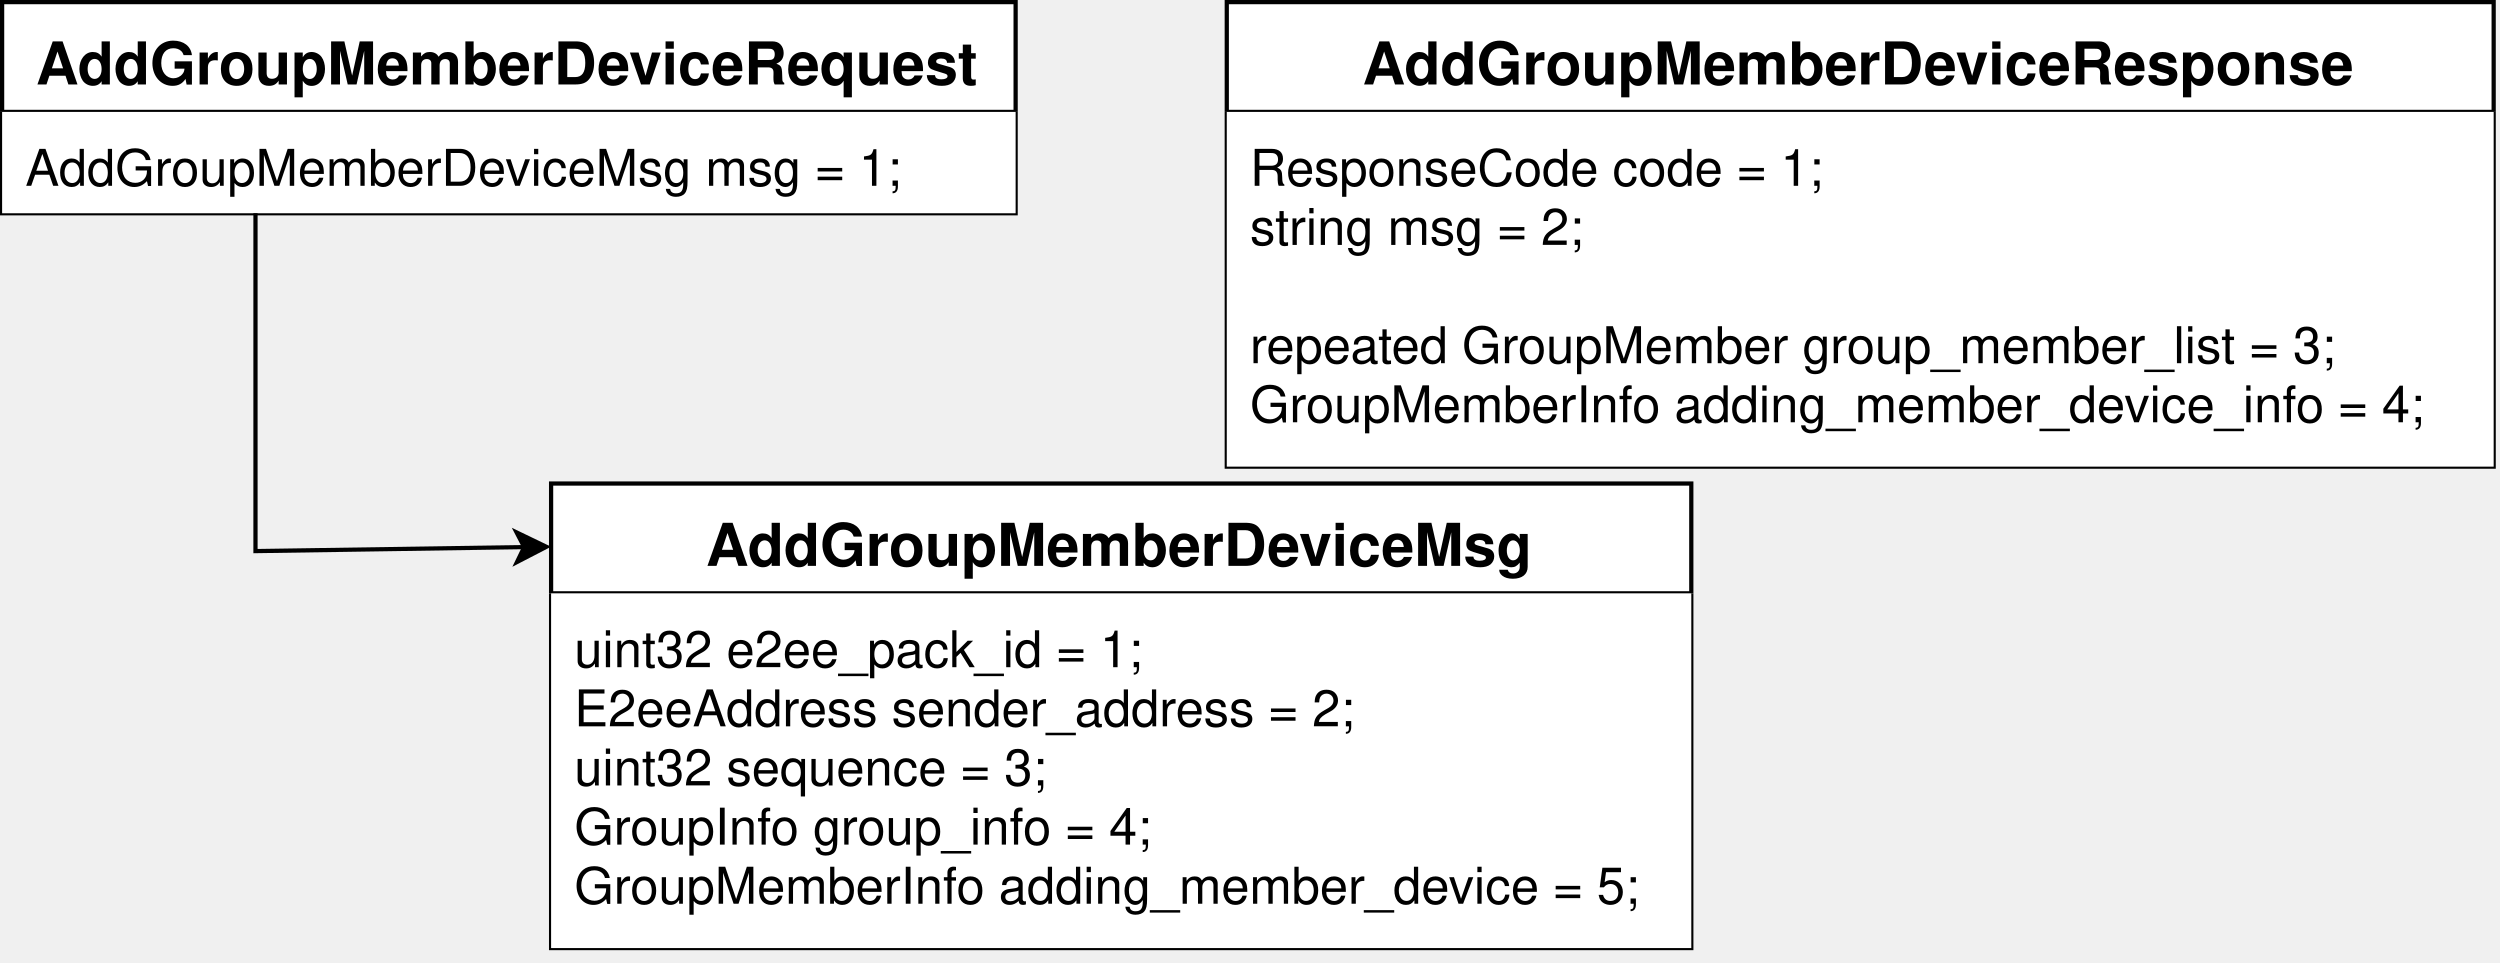
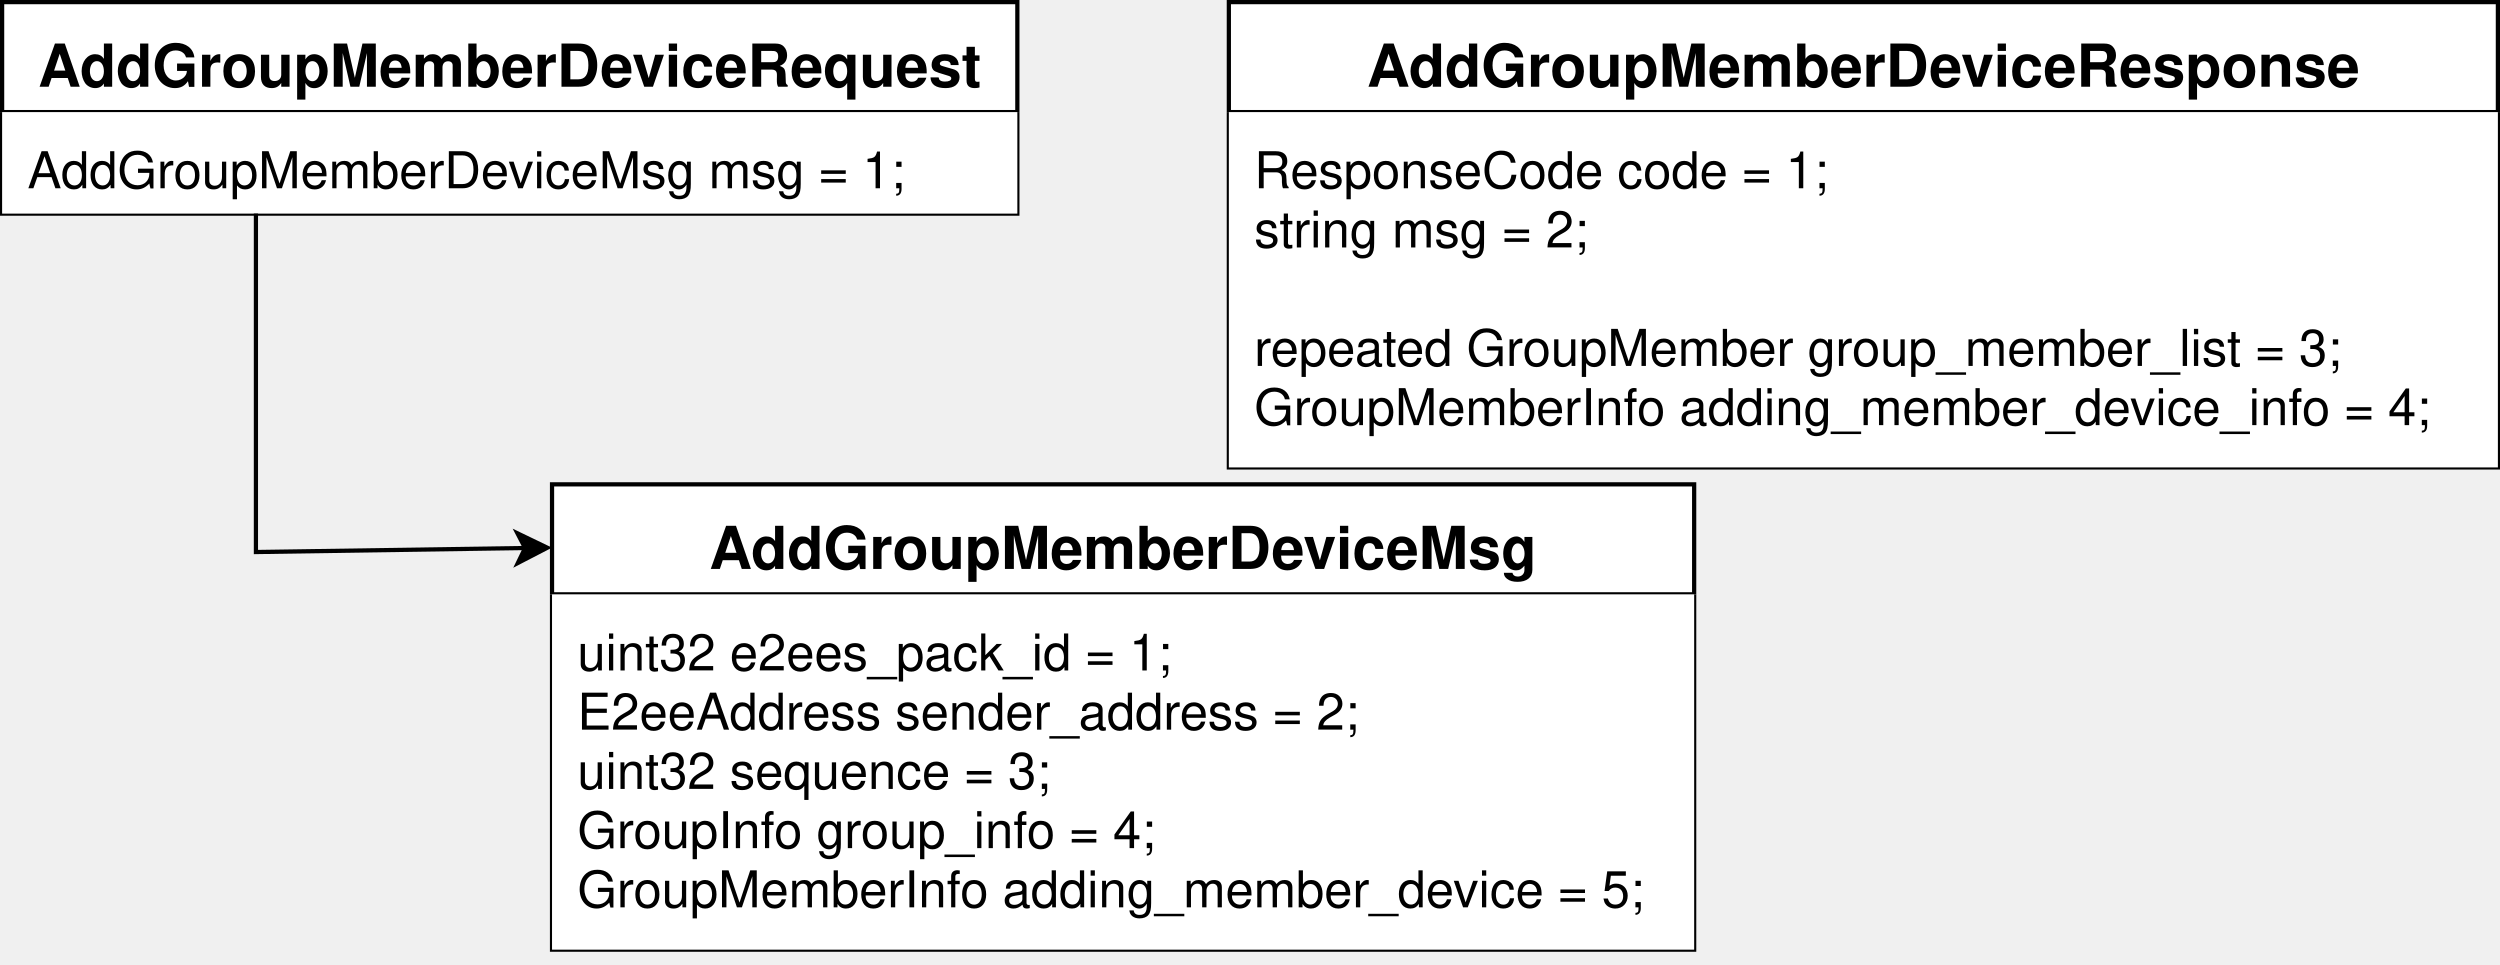
- <svg xmlns="http://www.w3.org/2000/svg" version="1.1" width="592px" height="228px" viewBox="-0.5 -0.5 592 228">
+ <svg xmlns="http://www.w3.org/2000/svg" style="background: transparent; background-color: transparent; color-scheme: light dark;" version="1.1" width="591px" height="228px" viewBox="-0.5 -0.5 591 228">
  <defs>
    <clipPath id="mx-clip-4-31-232-24-0">
      <rect x="4" y="31" width="232" height="24" />
    </clipPath>
    <clipPath id="mx-clip-294-31-292-84-0">
      <rect x="294" y="31" width="292" height="84" />
    </clipPath>
    <clipPath id="mx-clip-134-145-262-84-0">
      <rect x="134" y="145" width="262" height="84" />
    </clipPath>
  </defs>
  <g>
-     <g>
-       <path d="M 0 26 L 0 0 L 240 0 L 240 26" fill="rgb(255, 255, 255)" stroke="rgb(0, 0, 0)" stroke-miterlimit="10" pointer-events="all" />
-       <path d="M 0 26 L 0 50 L 240 50 L 240 26" fill="none" stroke="rgb(0, 0, 0)" stroke-miterlimit="10" pointer-events="none" />
-       <path d="M 0 26 L 240 26" fill="none" stroke="rgb(0, 0, 0)" stroke-miterlimit="10" pointer-events="none" />
-     </g>
-     <g>
-       <g fill="rgb(0, 0, 0)" font-family="Helvetica" font-weight="bold" text-anchor="middle" font-size="14px">
-         <text x="119.5" y="19.5">AddGroupMemberDeviceRequest</text>
+     <g data-cell-id="0">
+       <g data-cell-id="1">
+         <g data-cell-id="74v5cioYZ7SmzW0TexDP-1">
+           <g>
+             <path d="M 0 26 L 0 0 L 240 0 L 240 26" fill="#ffffff" stroke="#000000" stroke-miterlimit="10" pointer-events="all" style="fill: light-dark(#ffffff, var(--ge-dark-color, #121212)); stroke: light-dark(rgb(0, 0, 0), rgb(255, 255, 255));" />
+             <path d="M 0 26 L 0 50 L 240 50 L 240 26" fill="none" stroke="#000000" stroke-miterlimit="10" pointer-events="none" style="stroke: light-dark(rgb(0, 0, 0), rgb(255, 255, 255));" />
+             <path d="M 0 26 L 240 26" fill="none" stroke="#000000" stroke-miterlimit="10" pointer-events="none" style="stroke: light-dark(rgb(0, 0, 0), rgb(255, 255, 255));" />
+           </g>
+           <g>
+             <g fill="#000000" font-family="Helvetica" font-weight="bold" text-anchor="middle" font-size="14px" style="fill: light-dark(rgb(0, 0, 0), rgb(255, 255, 255));">
+               <text x="120" y="20">AddGroupMemberDeviceRequest</text>
+             </g>
+           </g>
+           <g data-cell-id="74v5cioYZ7SmzW0TexDP-2">
+             <g>
+               <rect x="0" y="26" width="240" height="24" fill="#ffffff" stroke="none" pointer-events="all" style="fill: rgb(255, 255, 255);" />
+             </g>
+             <g>
+               <g fill="#000000" font-family="Helvetica" font-size="12px" clip-path="url(#mx-clip-4-31-232-24-0)" style="fill: light-dark(rgb(0, 0, 0), rgb(255, 255, 255));">
+                 <text x="6" y="44">AddGroupMemberDeviceMsg msg = 1;</text>
+               </g>
+             </g>
+           </g>
+         </g>
+         <g data-cell-id="74v5cioYZ7SmzW0TexDP-3">
+           <g>
+             <path d="M 290 26 L 290 0 L 590 0 L 590 26" fill="#ffffff" stroke="#000000" stroke-miterlimit="10" pointer-events="all" style="fill: light-dark(#ffffff, var(--ge-dark-color, #121212)); stroke: light-dark(rgb(0, 0, 0), rgb(255, 255, 255));" />
+             <path d="M 290 26 L 290 110 L 590 110 L 590 26" fill="none" stroke="#000000" stroke-miterlimit="10" pointer-events="none" style="stroke: light-dark(rgb(0, 0, 0), rgb(255, 255, 255));" />
+             <path d="M 290 26 L 590 26" fill="none" stroke="#000000" stroke-miterlimit="10" pointer-events="none" style="stroke: light-dark(rgb(0, 0, 0), rgb(255, 255, 255));" />
+           </g>
+           <g>
+             <g fill="#000000" font-family="Helvetica" font-weight="bold" text-anchor="middle" font-size="14px" style="fill: light-dark(rgb(0, 0, 0), rgb(255, 255, 255));">
+               <text x="440" y="20">AddGroupMemberDeviceResponse</text>
+             </g>
+           </g>
+           <g data-cell-id="74v5cioYZ7SmzW0TexDP-4">
+             <g>
+               <rect x="290" y="26" width="300" height="84" fill="#ffffff" stroke="none" pointer-events="all" style="fill: rgb(255, 255, 255);" />
+             </g>
+             <g>
+               <g fill="#000000" font-family="Helvetica" font-size="12px" clip-path="url(#mx-clip-294-31-292-84-0)" style="fill: light-dark(rgb(0, 0, 0), rgb(255, 255, 255));">
+                 <text x="296" y="44">ResponseCode code = 1;</text>
+                 <text x="296" y="58">string msg = 2;</text>
+                 <text x="296" y="86">repeated GroupMember group_member_list = 3;</text>
+                 <text x="296" y="100">GroupMemberInfo adding_member_device_info = 4;</text>
+               </g>
+             </g>
+           </g>
+         </g>
+         <g data-cell-id="74v5cioYZ7SmzW0TexDP-5">
+           <g>
+             <path d="M 130 140 L 130 114 L 400 114 L 400 140" fill="#ffffff" stroke="#000000" stroke-miterlimit="10" pointer-events="all" style="fill: light-dark(#ffffff, var(--ge-dark-color, #121212)); stroke: light-dark(rgb(0, 0, 0), rgb(255, 255, 255));" />
+             <path d="M 130 140 L 130 224 L 400 224 L 400 140" fill="none" stroke="#000000" stroke-miterlimit="10" pointer-events="none" style="stroke: light-dark(rgb(0, 0, 0), rgb(255, 255, 255));" />
+             <path d="M 130 140 L 400 140" fill="none" stroke="#000000" stroke-miterlimit="10" pointer-events="none" style="stroke: light-dark(rgb(0, 0, 0), rgb(255, 255, 255));" />
+           </g>
+           <g>
+             <g fill="#000000" font-family="Helvetica" font-weight="bold" text-anchor="middle" font-size="14px" style="fill: light-dark(rgb(0, 0, 0), rgb(255, 255, 255));">
+               <text x="265" y="134">AddGroupMemberDeviceMsg</text>
+             </g>
+           </g>
+           <g data-cell-id="74v5cioYZ7SmzW0TexDP-6">
+             <g>
+               <rect x="130" y="140" width="270" height="84" fill="#ffffff" stroke="none" pointer-events="all" style="fill: rgb(255, 255, 255);" />
+             </g>
+             <g>
+               <g fill="#000000" font-family="Helvetica" font-size="12px" clip-path="url(#mx-clip-134-145-262-84-0)" style="fill: light-dark(rgb(0, 0, 0), rgb(255, 255, 255));">
+                 <text x="136" y="158">uint32 e2ees_pack_id = 1;</text>
+                 <text x="136" y="172">E2eeAddress sender_address = 2;</text>
+                 <text x="136" y="186">uint32 sequence = 3;</text>
+                 <text x="136" y="200">GroupInfo group_info = 4;</text>
+                 <text x="136" y="214">GroupMemberInfo adding_member_device = 5;</text>
+               </g>
+             </g>
+           </g>
+         </g>
+         <g data-cell-id="74v5cioYZ7SmzW0TexDP-7">
+           <g>
+             <path d="M 60 50 L 60 130 L 123.63 129.05" fill="none" stroke="#000000" stroke-miterlimit="10" pointer-events="stroke" style="stroke: light-dark(rgb(0, 0, 0), rgb(255, 255, 255));" />
+             <path d="M 128.88 128.98 L 121.93 132.58 L 123.63 129.05 L 121.83 125.58 Z" fill="#000000" stroke="#000000" stroke-miterlimit="10" pointer-events="all" style="fill: light-dark(rgb(0, 0, 0), rgb(255, 255, 255)); stroke: light-dark(rgb(0, 0, 0), rgb(255, 255, 255));" />
+           </g>
+         </g>
      </g>
-     </g>
-     <g>
-       <rect x="0" y="26" width="240" height="24" fill="#ffffff" stroke="none" pointer-events="all" />
-     </g>
-     <g>
-       <g fill="rgb(0, 0, 0)" font-family="Helvetica" clip-path="url(#mx-clip-4-31-232-24-0)" font-size="12px">
-         <text x="5.5" y="43.5">AddGroupMemberDeviceMsg msg = 1;</text>
-       </g>
-     </g>
-     <g>
-       <path d="M 290 26 L 290 0 L 590 0 L 590 26" fill="rgb(255, 255, 255)" stroke="rgb(0, 0, 0)" stroke-miterlimit="10" pointer-events="all" />
-       <path d="M 290 26 L 290 110 L 590 110 L 590 26" fill="none" stroke="rgb(0, 0, 0)" stroke-miterlimit="10" pointer-events="none" />
-       <path d="M 290 26 L 590 26" fill="none" stroke="rgb(0, 0, 0)" stroke-miterlimit="10" pointer-events="none" />
-     </g>
-     <g>
-       <g fill="rgb(0, 0, 0)" font-family="Helvetica" font-weight="bold" text-anchor="middle" font-size="14px">
-         <text x="439.5" y="19.5">AddGroupMemberDeviceResponse</text>
-       </g>
-     </g>
-     <g>
-       <rect x="290" y="26" width="300" height="84" fill="#ffffff" stroke="none" pointer-events="all" />
-     </g>
-     <g>
-       <g fill="rgb(0, 0, 0)" font-family="Helvetica" clip-path="url(#mx-clip-294-31-292-84-0)" font-size="12px">
-         <text x="295.5" y="43.5">ResponseCode code = 1;</text>
-         <text x="295.5" y="57.5">string msg = 2;</text>
-         <text x="295.5" y="85.5">repeated GroupMember group_member_list = 3;</text>
-         <text x="295.5" y="99.5">GroupMemberInfo adding_member_device_info = 4;</text>
-       </g>
-     </g>
-     <g>
-       <path d="M 130 140 L 130 114 L 400 114 L 400 140" fill="rgb(255, 255, 255)" stroke="rgb(0, 0, 0)" stroke-miterlimit="10" pointer-events="all" />
-       <path d="M 130 140 L 130 224 L 400 224 L 400 140" fill="none" stroke="rgb(0, 0, 0)" stroke-miterlimit="10" pointer-events="none" />
-       <path d="M 130 140 L 400 140" fill="none" stroke="rgb(0, 0, 0)" stroke-miterlimit="10" pointer-events="none" />
-     </g>
-     <g>
-       <g fill="rgb(0, 0, 0)" font-family="Helvetica" font-weight="bold" text-anchor="middle" font-size="14px">
-         <text x="264.5" y="133.5">AddGroupMemberDeviceMsg</text>
-       </g>
-     </g>
-     <g>
-       <rect x="130" y="140" width="270" height="84" fill="#ffffff" stroke="none" pointer-events="all" />
-     </g>
-     <g>
-       <g fill="rgb(0, 0, 0)" font-family="Helvetica" clip-path="url(#mx-clip-134-145-262-84-0)" font-size="12px">
-         <text x="135.5" y="157.5">uint32 e2ee_pack_id = 1;</text>
-         <text x="135.5" y="171.5">E2eeAddress sender_address = 2;</text>
-         <text x="135.5" y="185.5">uint32 sequence = 3;</text>
-         <text x="135.5" y="199.5">GroupInfo group_info = 4;</text>
-         <text x="135.5" y="213.5">GroupMemberInfo adding_member_device = 5;</text>
-       </g>
-     </g>
-     <g>
-       <path d="M 60 50 L 60 130 L 123.63 129.05" fill="none" stroke="rgb(0, 0, 0)" stroke-miterlimit="10" pointer-events="stroke" />
-       <path d="M 128.88 128.98 L 121.93 132.58 L 123.63 129.05 L 121.83 125.58 Z" fill="rgb(0, 0, 0)" stroke="rgb(0, 0, 0)" stroke-miterlimit="10" pointer-events="all" />
    </g>
  </g>
</svg>
